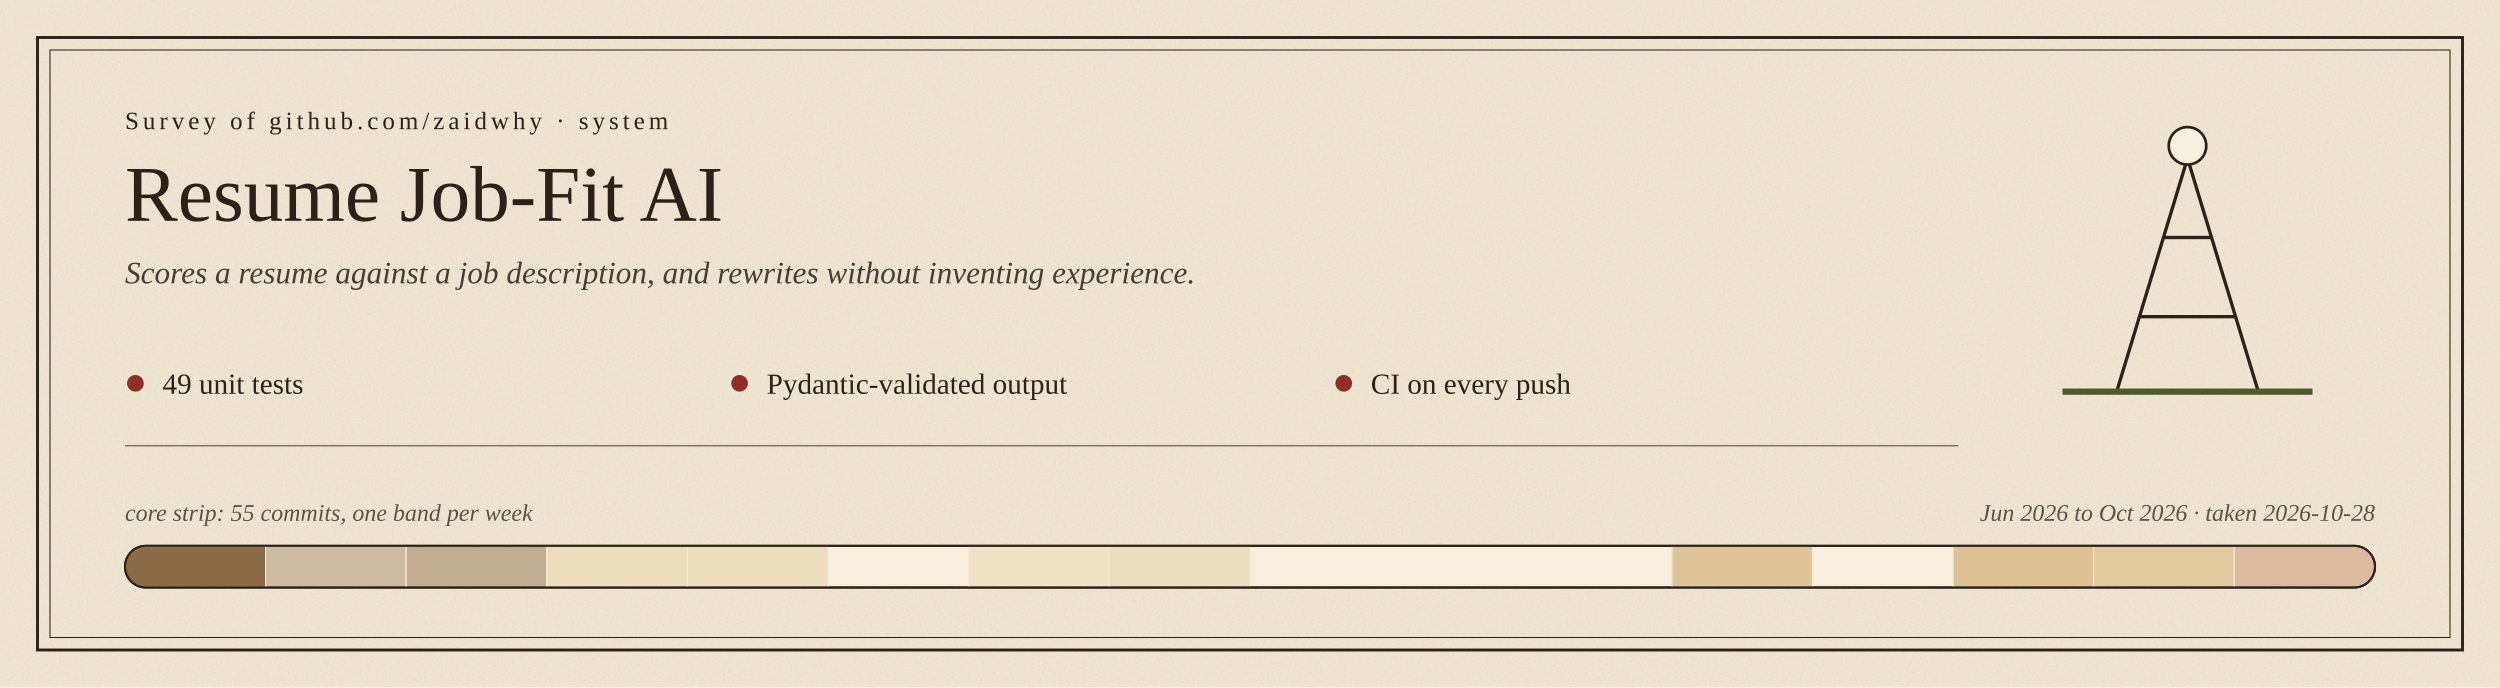
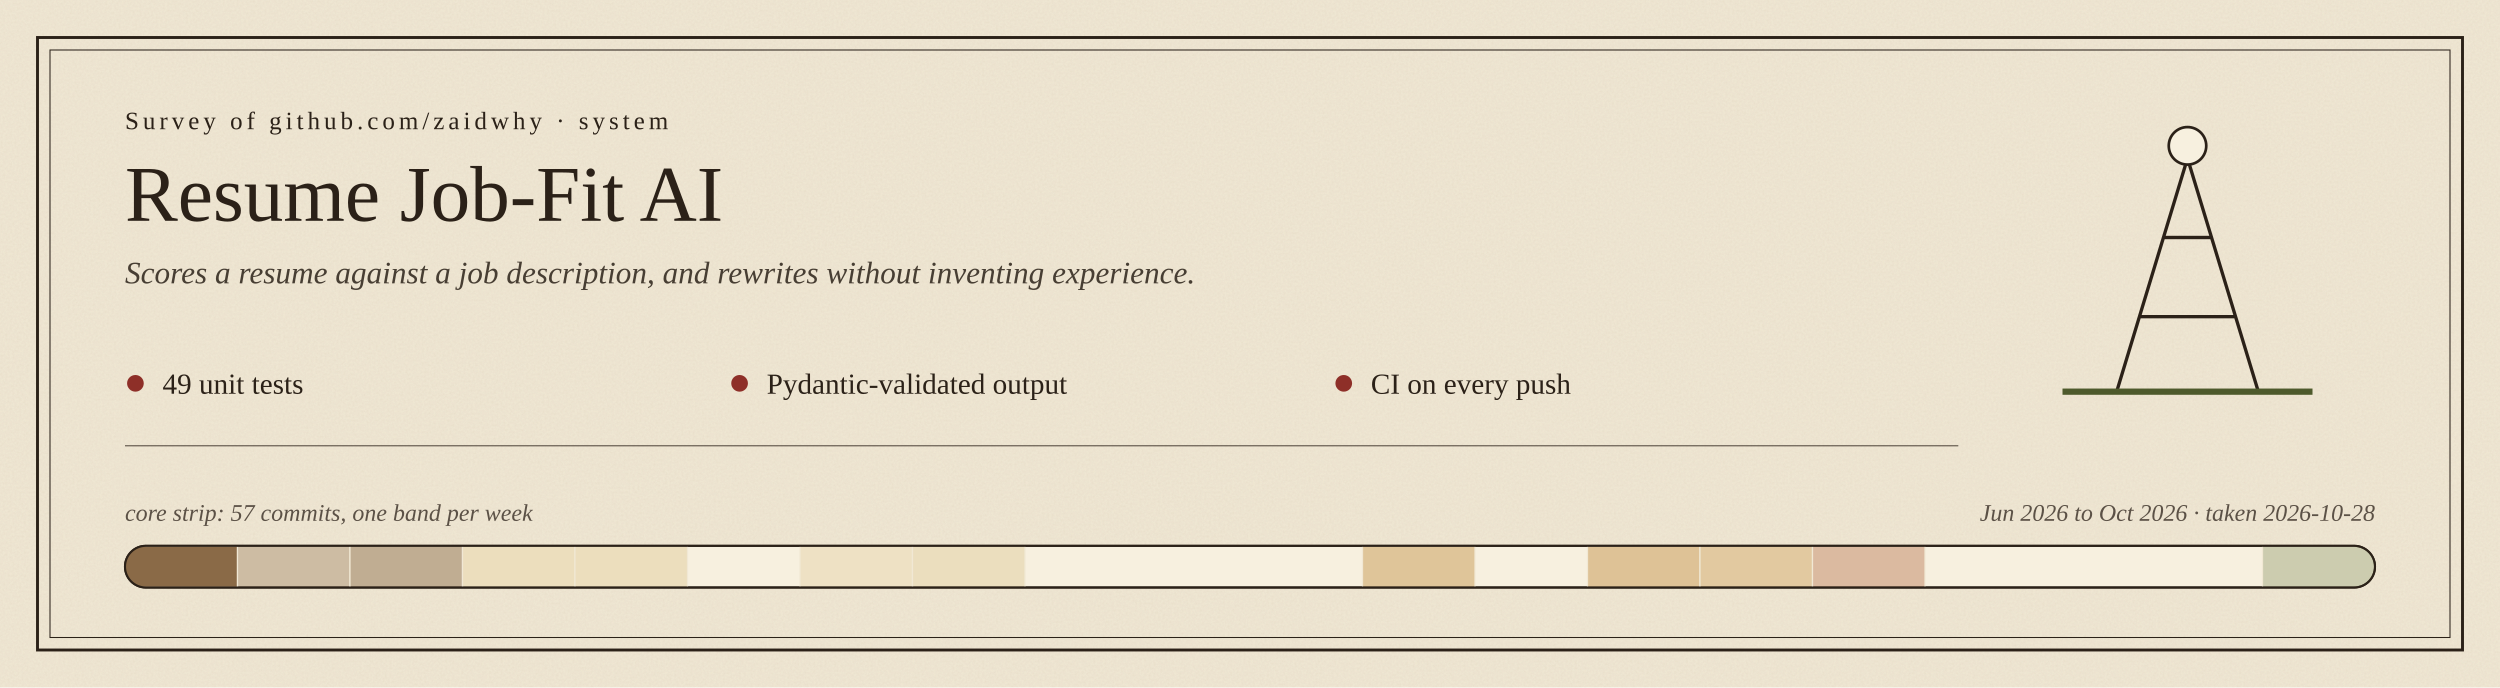
- <svg xmlns="http://www.w3.org/2000/svg" viewBox="0 0 1200 330" width="1200" height="330" role="img" aria-label="Resume Job-Fit AI: Scores a resume against a job description, and rewrites without inventing experience. 49 unit tests; Pydantic-validated output; CI on every push. Core strip: 55 commits over 16 weeks, Jun 2026 to Oct 2026.">
+ <svg xmlns="http://www.w3.org/2000/svg" viewBox="0 0 1200 330" width="1200" height="330" role="img" aria-label="Resume Job-Fit AI: Scores a resume against a job description, and rewrites without inventing experience. 49 unit tests; Pydantic-validated output; CI on every push. Core strip: 57 commits over 20 weeks, Jun 2026 to Oct 2026.">
  <defs>
    <filter id="paper">
      <feTurbulence type="fractalNoise" baseFrequency=".9" numOctaves="2" seed="7" />
      <feColorMatrix values="0 0 0 0 .17 0 0 0 0 .13 0 0 0 0 .09 0 0 0 .07 0" />
      <feComposite in2="SourceGraphic" operator="in" />
    </filter>
  </defs>
  <style>.rise{transform-box:fill-box;transform-origin:bottom;animation:rise 1.6s cubic-bezier(.3,0,.2,1) .3s both}@keyframes rise{from{transform:scaleY(0)}to{transform:scaleY(1)}}@media (prefers-reduced-motion:reduce){.rise{animation:none}}</style>
  <rect width="1200" height="330" fill="#F1E8D4" />
  <rect width="1200" height="330" filter="url(#paper)" />
  <rect x="18" y="18" width="1164" height="294" fill="none" stroke="#2B2118" stroke-width="1.4" />
  <rect x="24" y="24" width="1152" height="282" fill="none" stroke="#2B2118" stroke-width=".5" />
  <text x="60.0" y="62.0" text-anchor="start" fill="#2B2118" fill-opacity="1.0" style="font-family:Georgia,'Times New Roman',serif;font-size:12px;letter-spacing:.16em;text-transform:uppercase">Survey of github.com/zaidwhy  ·  system</text>
  <text x="60.0" y="106.0" text-anchor="start" fill="#2B2118" fill-opacity="1.0" style="font-family:Georgia,'Times New Roman',serif;font-size:38px">Resume Job-Fit AI</text>
  <text x="60.0" y="136.0" text-anchor="start" fill="#2B2118" fill-opacity="0.85" style="font-family:Georgia,'Times New Roman',serif;font-size:15px;font-style:italic">Scores a resume against a job description, and rewrites without inventing experience.</text>
  <circle cx="65" cy="184" r="4" fill="#8E2F28" />
  <text x="78.0" y="189.0" text-anchor="start" fill="#2B2118" fill-opacity="1.0" style="font-family:Georgia,'Times New Roman',serif;font-size:14px">49 unit tests</text>
  <circle cx="355" cy="184" r="4" fill="#8E2F28" />
  <text x="368.0" y="189.0" text-anchor="start" fill="#2B2118" fill-opacity="1.0" style="font-family:Georgia,'Times New Roman',serif;font-size:14px">Pydantic-validated output</text>
  <circle cx="645" cy="184" r="4" fill="#8E2F28" />
  <text x="658.0" y="189.0" text-anchor="start" fill="#2B2118" fill-opacity="1.0" style="font-family:Georgia,'Times New Roman',serif;font-size:14px">CI on every push</text>
  <line x1="60" y1="214" x2="940" y2="214" stroke="#2B2118" stroke-width=".4" />
  <path d="M1016 188L1050 76L1084 188M1027 152H1073M1038 114H1062" stroke="#2B2118" stroke-width="1.6" fill="none" />
  <circle cx="1050" cy="70" r="9" fill="#F7F0DF" stroke="#2B2118" stroke-width="1.3" />
  <line x1="990" y1="188" x2="1110" y2="188" stroke="#4E5A2C" stroke-width="3" />
  <rect x="60" y="262" width="1080" height="20" rx="10.0" fill="#F7F0DF" stroke="#2B2118" stroke-width="1" />
  <clipPath id="core">
    <rect x="60" y="262" width="1080" height="20" rx="10.0" />
  </clipPath>
  <g clip-path="url(#core)">
-     <rect x="60.00" y="262" width="67.50" height="20" fill="#8A6A47" fill-opacity="1.00" stroke="#F1E8D4" stroke-width=".6" />
-     <rect x="127.50" y="262" width="67.50" height="20" fill="#8A6A47" fill-opacity="0.39" stroke="#F1E8D4" stroke-width=".6" />
-     <rect x="195.00" y="262" width="67.50" height="20" fill="#8A6A47" fill-opacity="0.50" stroke="#F1E8D4" stroke-width=".6" />
-     <rect x="262.50" y="262" width="67.50" height="20" fill="#E3CFA4" fill-opacity="0.57" stroke="#F1E8D4" stroke-width=".6" />
-     <rect x="330.00" y="262" width="67.50" height="20" fill="#E3CFA4" fill-opacity="0.57" stroke="#F1E8D4" stroke-width=".6" />
-     <rect x="465.00" y="262" width="67.50" height="20" fill="#E3CFA4" fill-opacity="0.45" stroke="#F1E8D4" stroke-width=".6" />
-     <rect x="532.50" y="262" width="67.50" height="20" fill="#D9C08C" fill-opacity="0.39" stroke="#F1E8D4" stroke-width=".6" />
-     <rect x="802.50" y="262" width="67.50" height="20" fill="#C99A55" fill-opacity="0.50" stroke="#F1E8D4" stroke-width=".6" />
-     <rect x="937.50" y="262" width="67.50" height="20" fill="#C99A55" fill-opacity="0.53" stroke="#F1E8D4" stroke-width=".6" />
-     <rect x="1005.00" y="262" width="67.50" height="20" fill="#C99A55" fill-opacity="0.45" stroke="#F1E8D4" stroke-width=".6" />
-     <rect x="1072.50" y="262" width="67.50" height="20" fill="#B0663F" fill-opacity="0.39" stroke="#F1E8D4" stroke-width=".6" />
+     <rect x="60.00" y="262" width="54.00" height="20" fill="#8A6A47" fill-opacity="1.00" stroke="#F1E8D4" stroke-width=".6" />
+     <rect x="114.00" y="262" width="54.00" height="20" fill="#8A6A47" fill-opacity="0.39" stroke="#F1E8D4" stroke-width=".6" />
+     <rect x="168.00" y="262" width="54.00" height="20" fill="#8A6A47" fill-opacity="0.50" stroke="#F1E8D4" stroke-width=".6" />
+     <rect x="222.00" y="262" width="54.00" height="20" fill="#E3CFA4" fill-opacity="0.57" stroke="#F1E8D4" stroke-width=".6" />
+     <rect x="276.00" y="262" width="54.00" height="20" fill="#E3CFA4" fill-opacity="0.57" stroke="#F1E8D4" stroke-width=".6" />
+     <rect x="384.00" y="262" width="54.00" height="20" fill="#E3CFA4" fill-opacity="0.45" stroke="#F1E8D4" stroke-width=".6" />
+     <rect x="438.00" y="262" width="54.00" height="20" fill="#D9C08C" fill-opacity="0.39" stroke="#F1E8D4" stroke-width=".6" />
+     <rect x="654.00" y="262" width="54.00" height="20" fill="#C99A55" fill-opacity="0.50" stroke="#F1E8D4" stroke-width=".6" />
+     <rect x="762.00" y="262" width="54.00" height="20" fill="#C99A55" fill-opacity="0.53" stroke="#F1E8D4" stroke-width=".6" />
+     <rect x="816.00" y="262" width="54.00" height="20" fill="#C99A55" fill-opacity="0.45" stroke="#F1E8D4" stroke-width=".6" />
+     <rect x="870.00" y="262" width="54.00" height="20" fill="#B0663F" fill-opacity="0.39" stroke="#F1E8D4" stroke-width=".6" />
+     <rect x="1086.00" y="262" width="54.00" height="20" fill="#97A077" fill-opacity="0.45" stroke="#F1E8D4" stroke-width=".6" />
  </g>
  <rect x="60" y="262" width="1080" height="20" rx="10.0" fill="none" stroke="#2B2118" stroke-width="1" />
-   <text x="60.0" y="250.0" text-anchor="start" fill="#2B2118" fill-opacity="0.75" style="font-family:Georgia,'Times New Roman',serif;font-size:11.5px;font-style:italic">core strip: 55 commits, one band per week</text>
+   <text x="60.0" y="250.0" text-anchor="start" fill="#2B2118" fill-opacity="0.75" style="font-family:Georgia,'Times New Roman',serif;font-size:11.5px;font-style:italic">core strip: 57 commits, one band per week</text>
  <text x="1140.0" y="250.0" text-anchor="end" fill="#2B2118" fill-opacity="0.75" style="font-family:Georgia,'Times New Roman',serif;font-size:11.5px;font-style:italic">Jun 2026 to Oct 2026  ·  taken 2026-10-28</text>
</svg>
